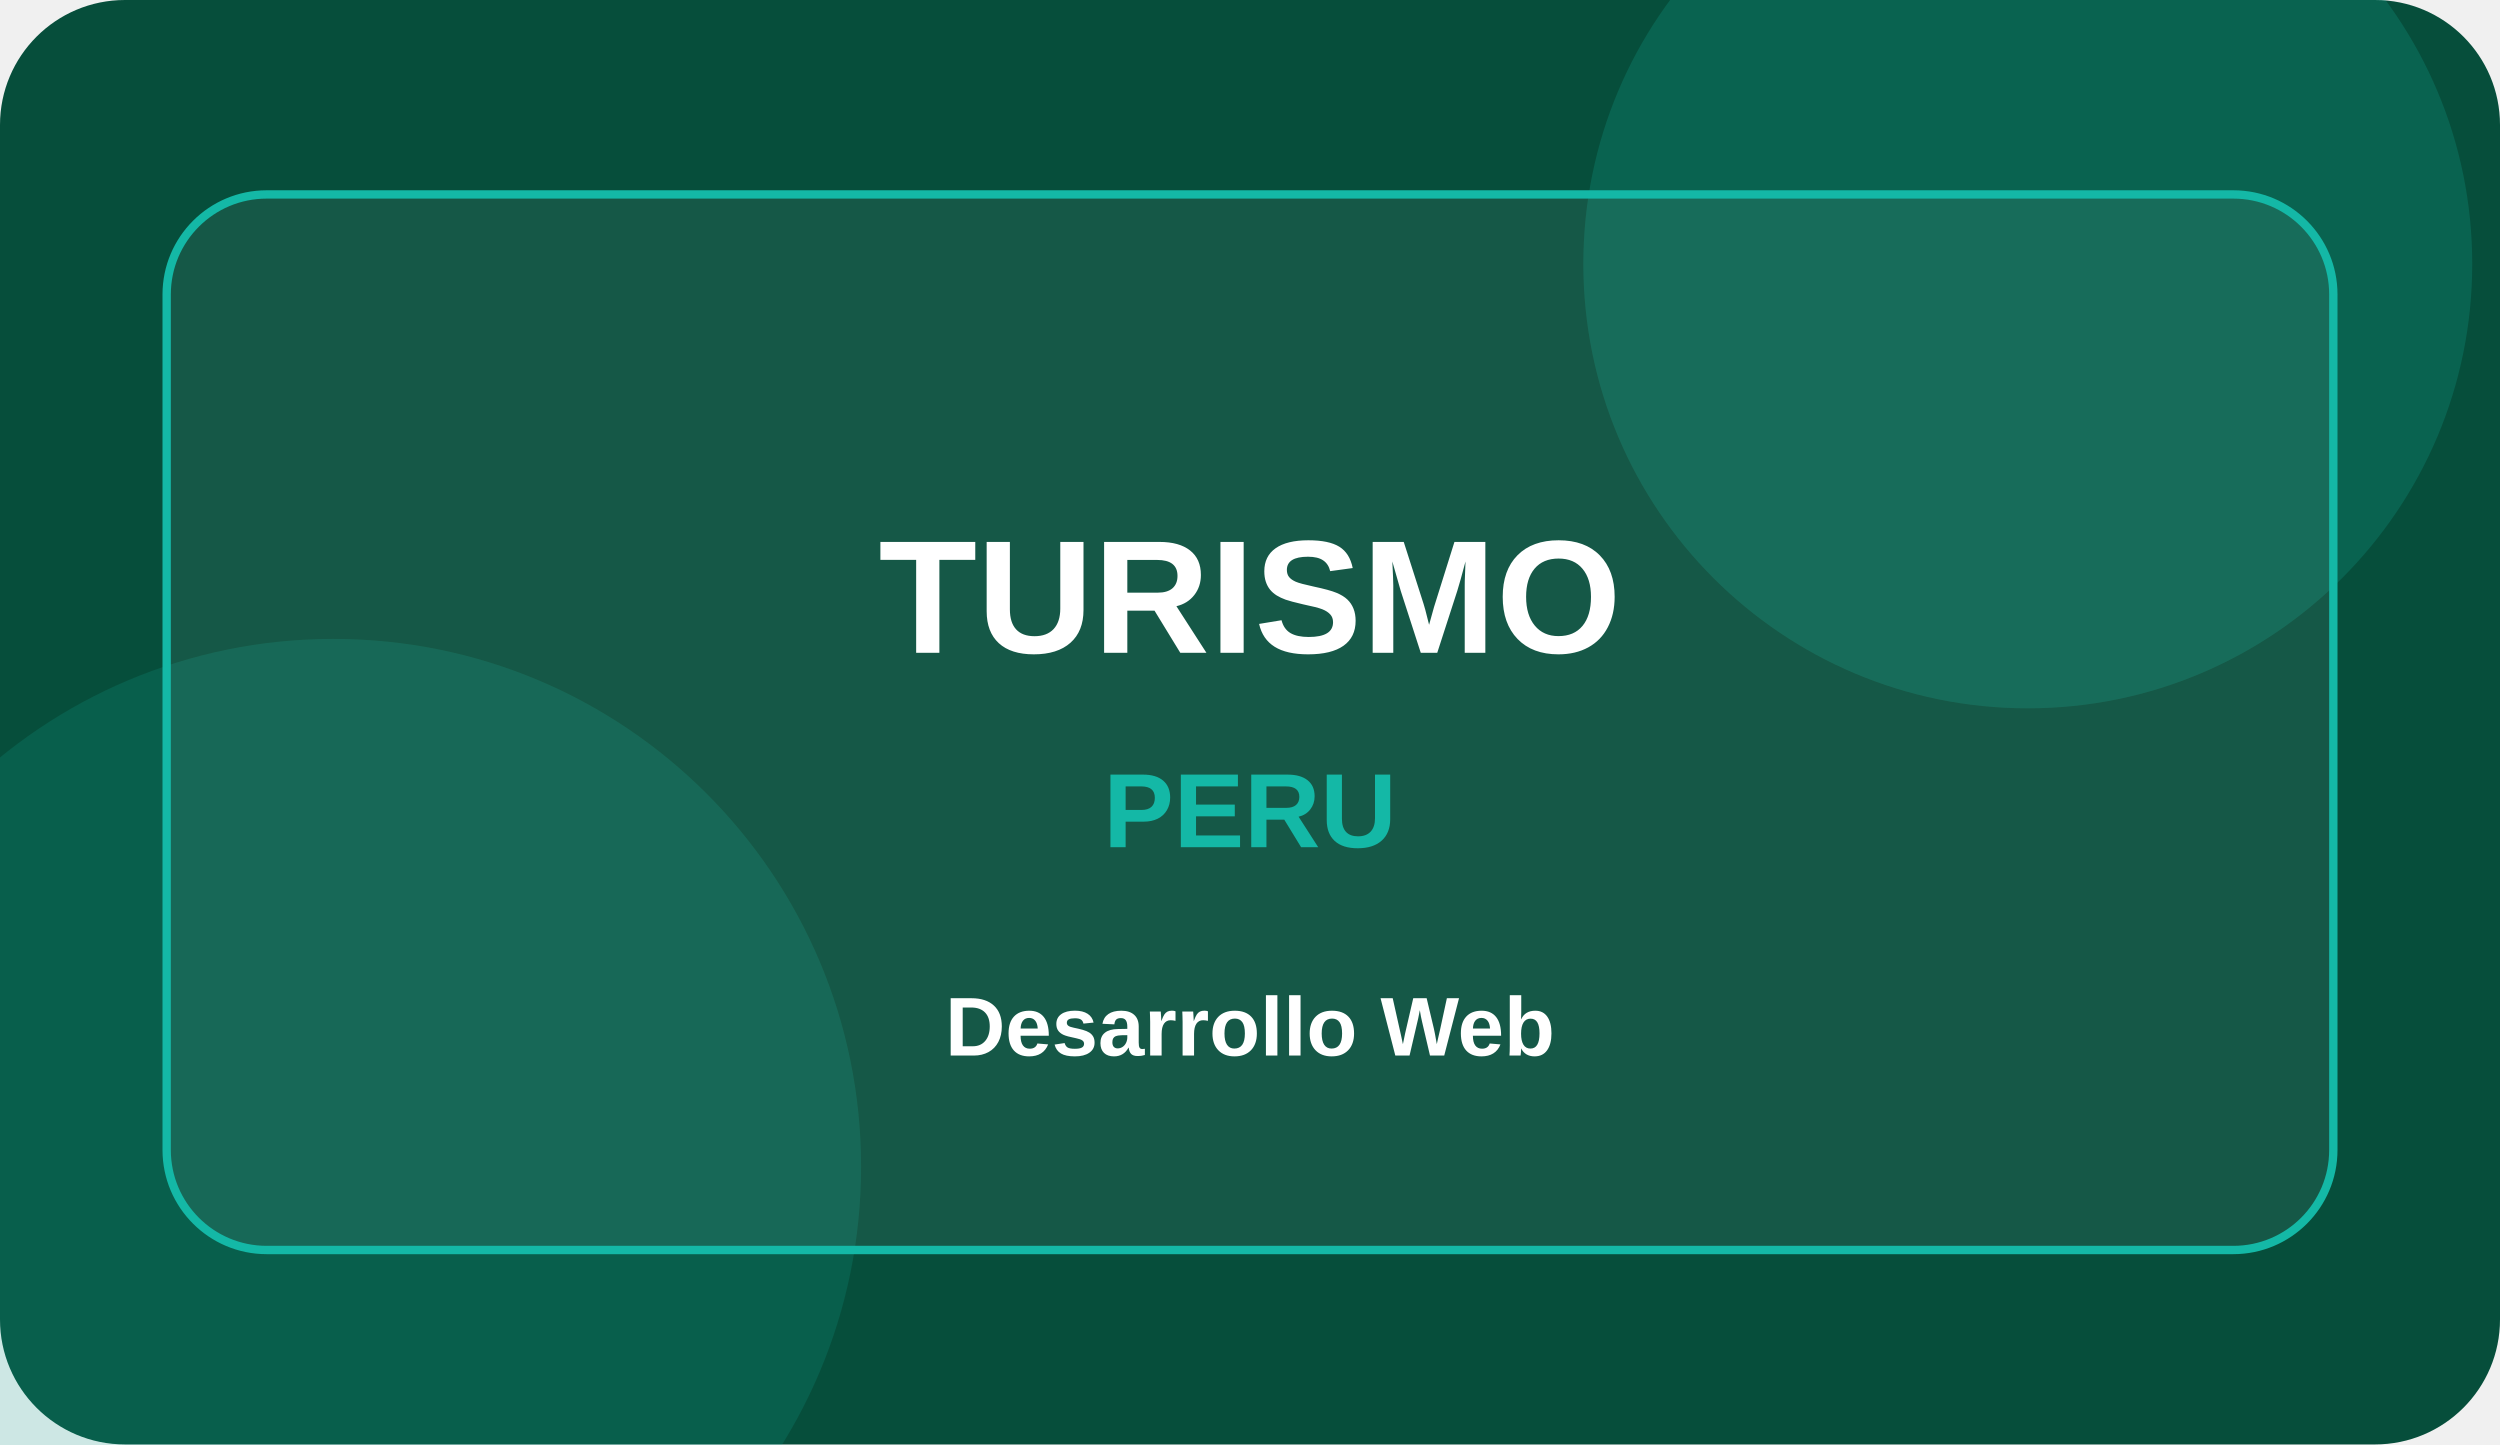
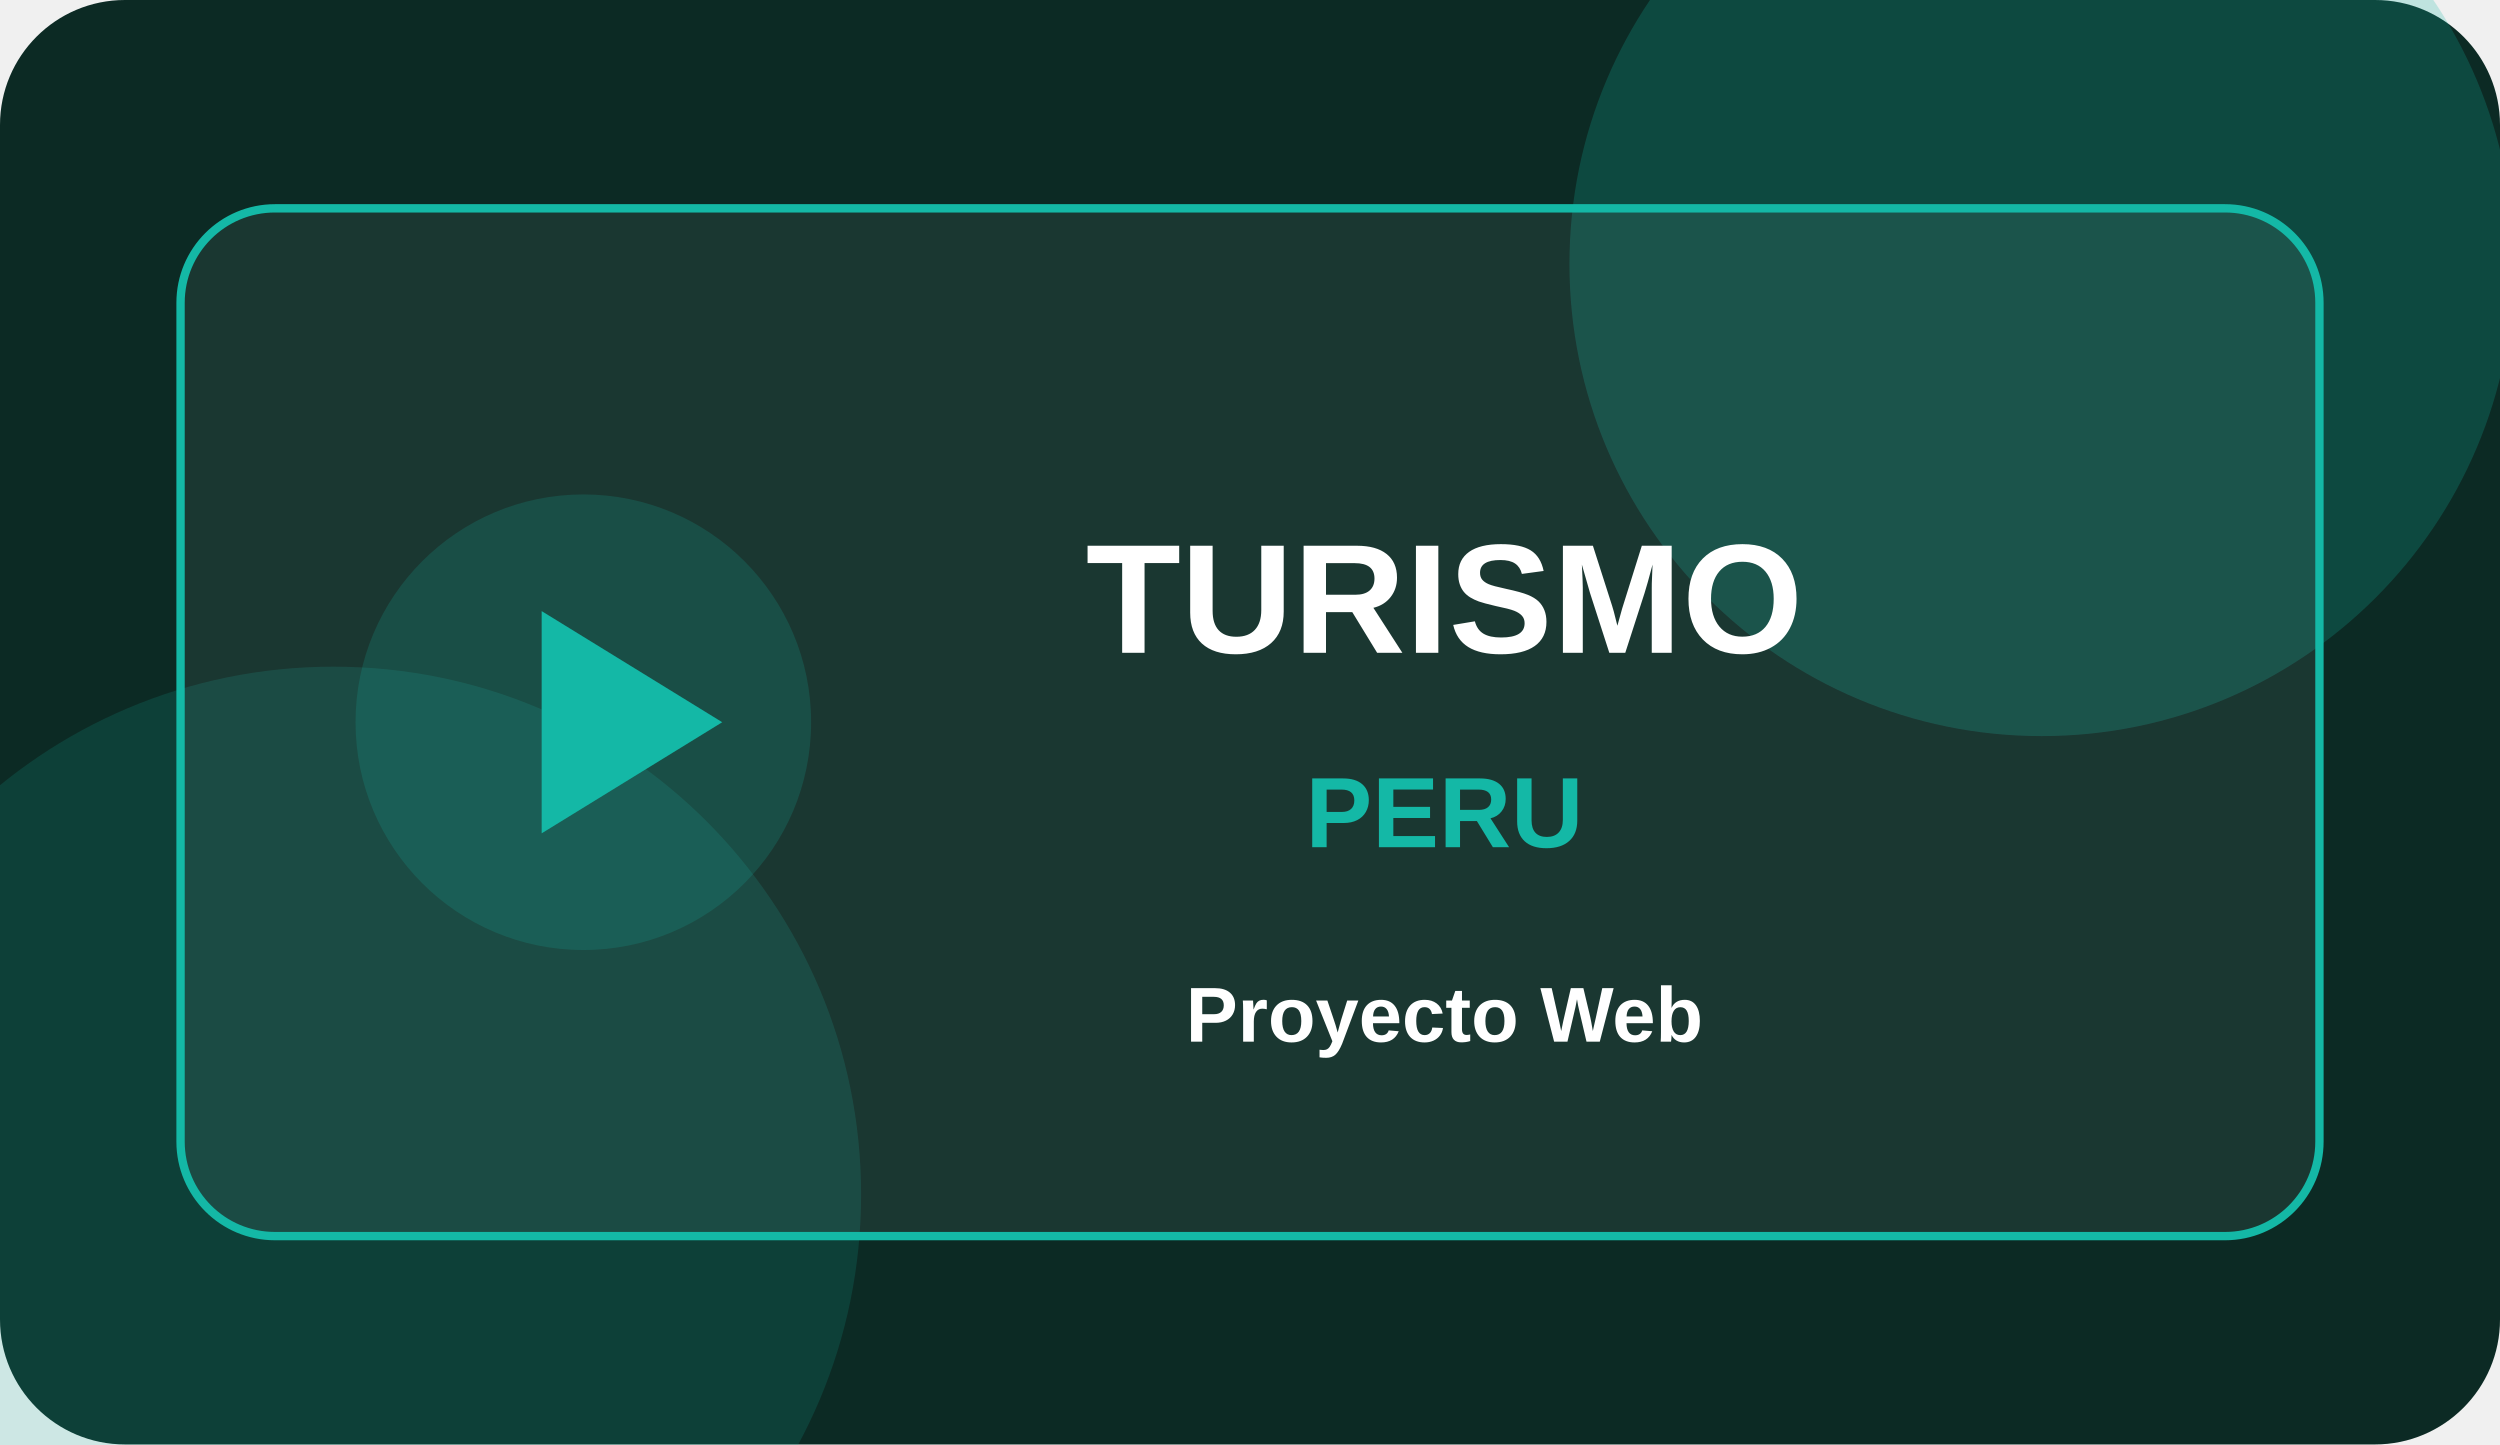
<svg xmlns="http://www.w3.org/2000/svg" width="900" height="520" viewBox="0 0 900 520" fill="none">
-   <rect width="900" height="520" rx="45" fill="#064E3B" />
-   <circle cx="730" cy="95" r="160" fill="#14B8A6" opacity="0.20" />
-   <circle cx="120" cy="420" r="190" fill="#14B8A6" opacity="0.16" />
-   <rect x="60" y="70" width="780" height="380" rx="36" fill="rgba(255,255,255,0.06)" stroke="#14B8A6" stroke-width="3" />
-   <text x="450" y="235" text-anchor="middle" font-size="58" font-family="Arial" font-weight="900" fill="white">TURISMO</text>
-   <text x="450" y="305" text-anchor="middle" font-size="38" font-family="Arial" font-weight="800" fill="#14B8A6">PERU</text>
-   <text x="450" y="380" text-anchor="middle" font-size="30" font-family="Arial" font-weight="700" fill="white">Desarrollo Web</text>
+   <rect width="900" height="520" rx="45" fill="#0C2A24" />
+   <circle cx="735" cy="95" r="170" fill="#14B8A6" opacity="0.22" />
+   <circle cx="120" cy="430" r="190" fill="#14B8A6" opacity="0.16" />
+   <rect x="65" y="75" width="770" height="370" rx="34" fill="rgba(255,255,255,0.06)" stroke="#14B8A6" stroke-width="3" />
+   <circle cx="210" cy="260" r="82" fill="#14B8A6" opacity="0.18" />
+   <polygon points="195,220 195,300 260,260" fill="#14B8A6" />
+   <text x="520" y="235" text-anchor="middle" font-size="56" font-family="Arial" font-weight="900" fill="white">TURISMO</text>
+   <text x="520" y="305" text-anchor="middle" font-size="36" font-family="Arial" font-weight="800" fill="#14B8A6">PERU</text>
+   <text x="520" y="375" text-anchor="middle" font-size="28" font-family="Arial" font-weight="700" fill="white">Proyecto Web</text>
</svg>
